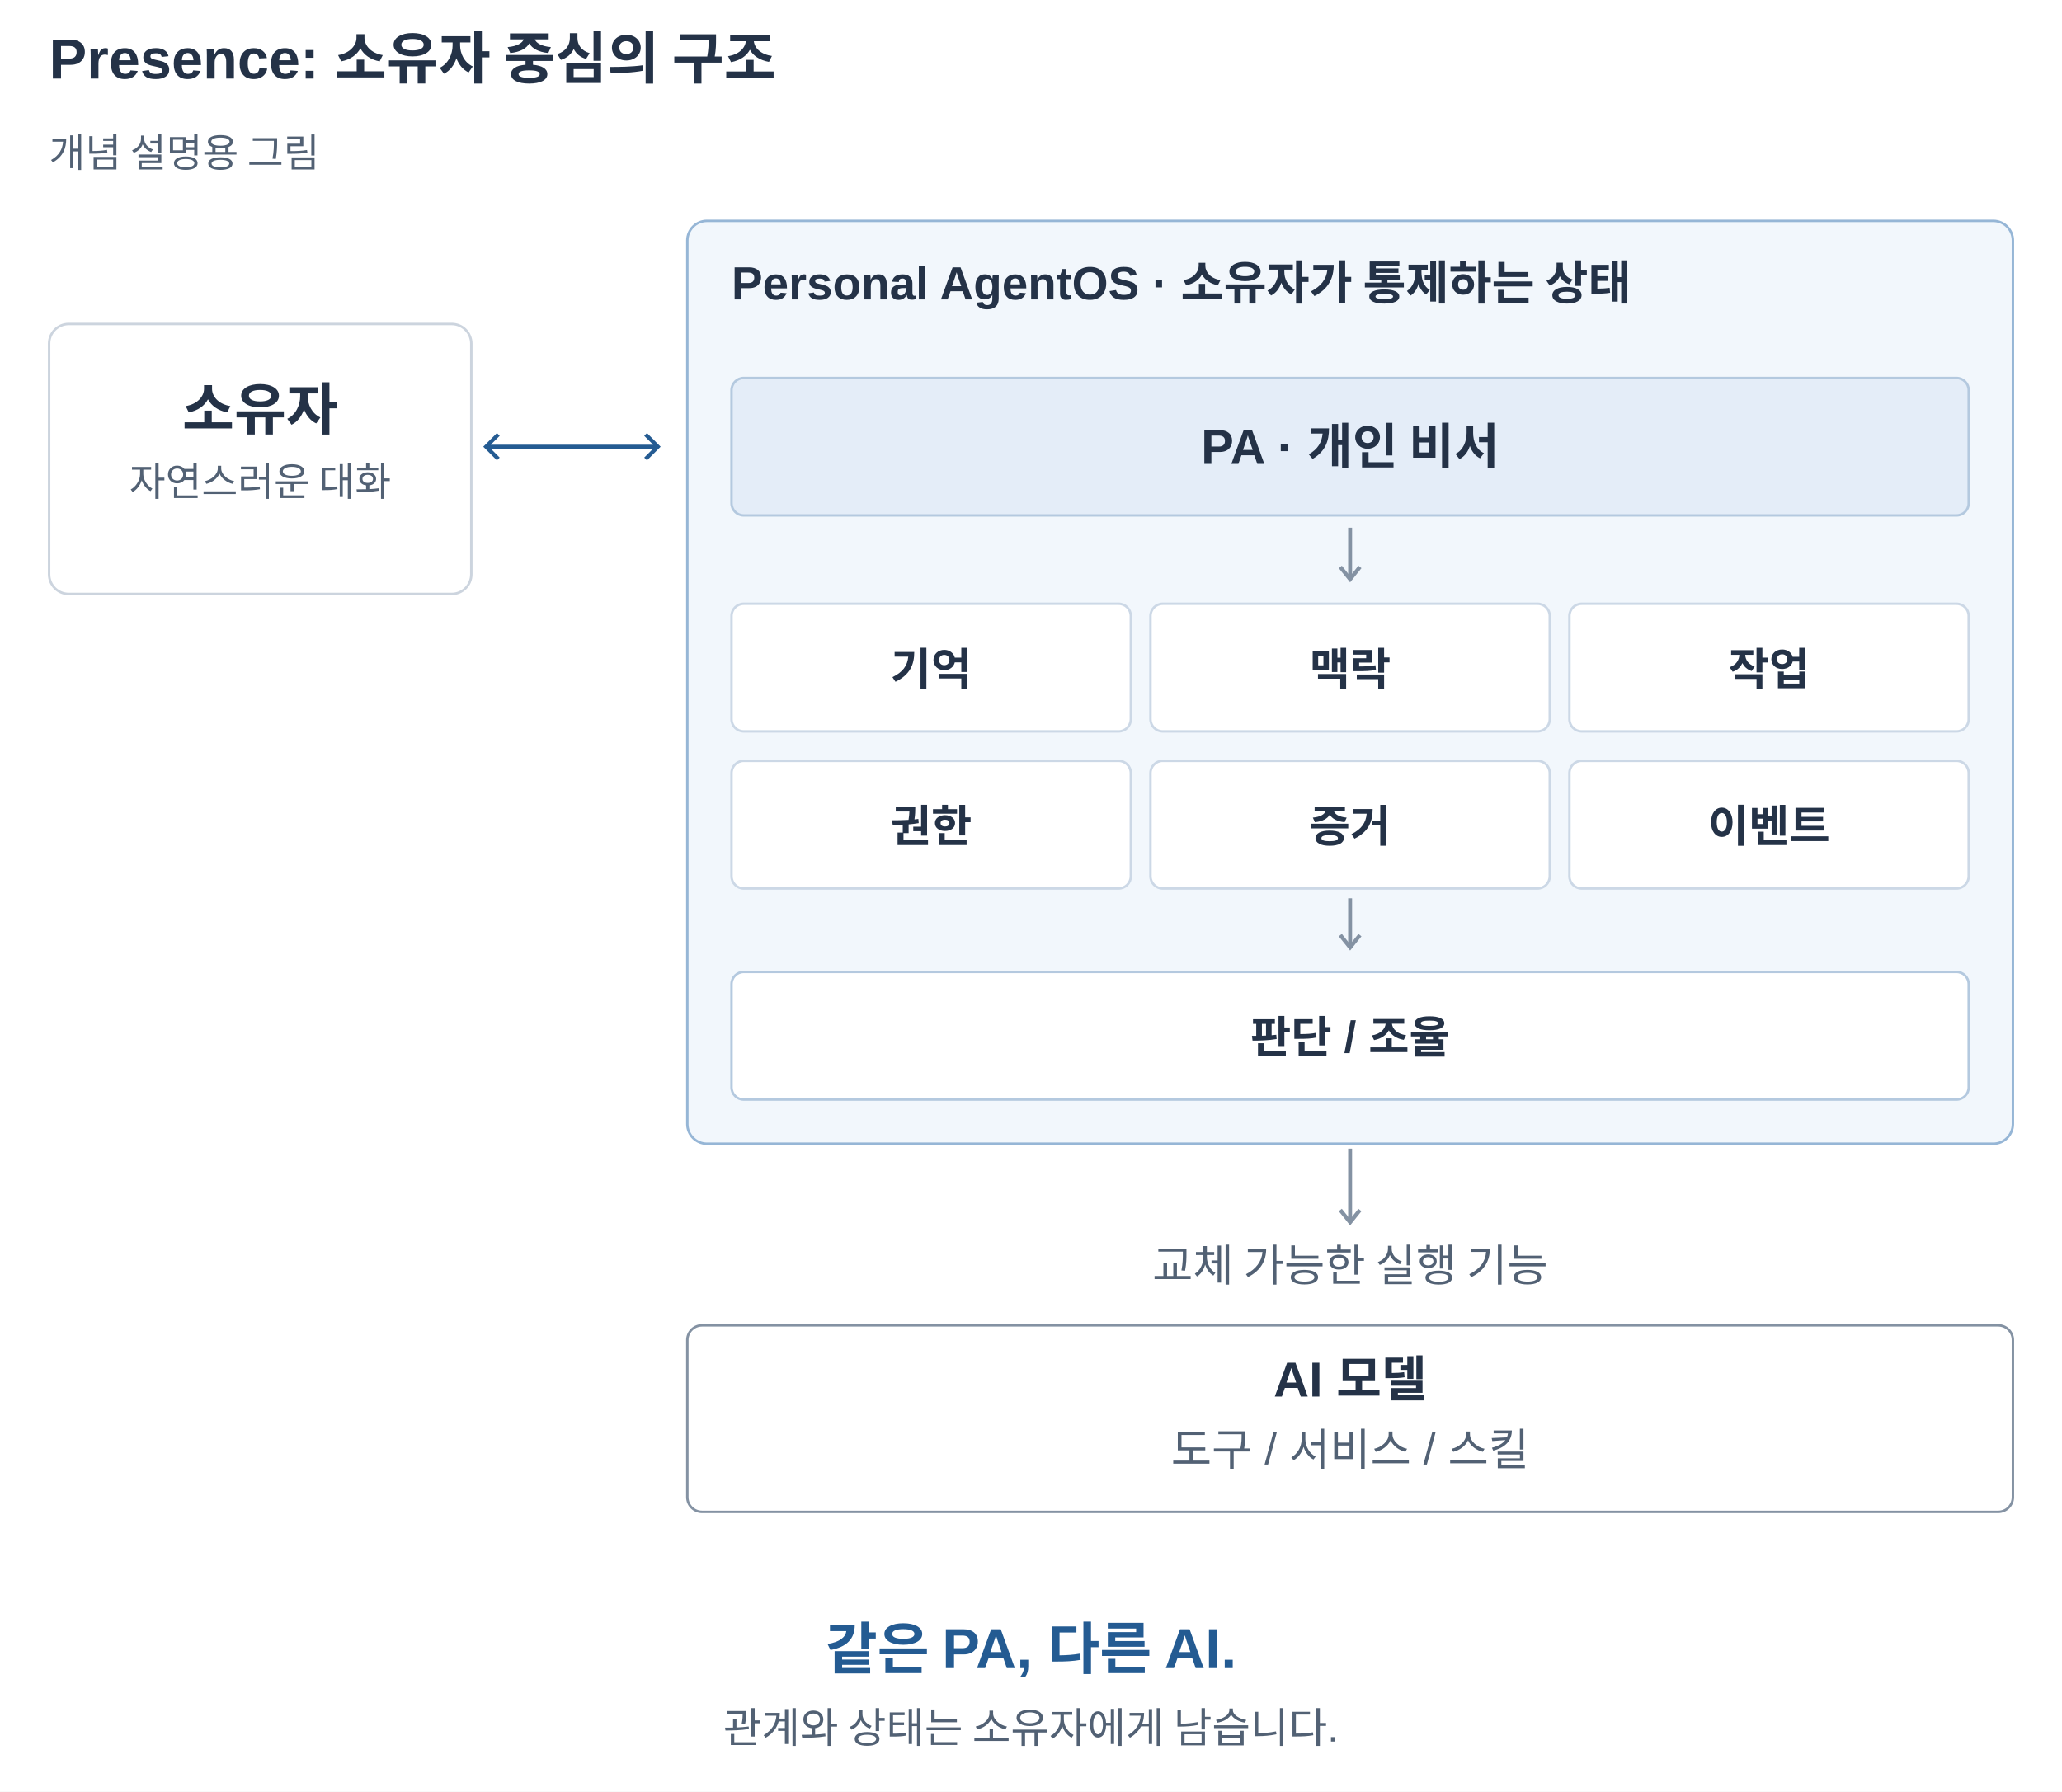
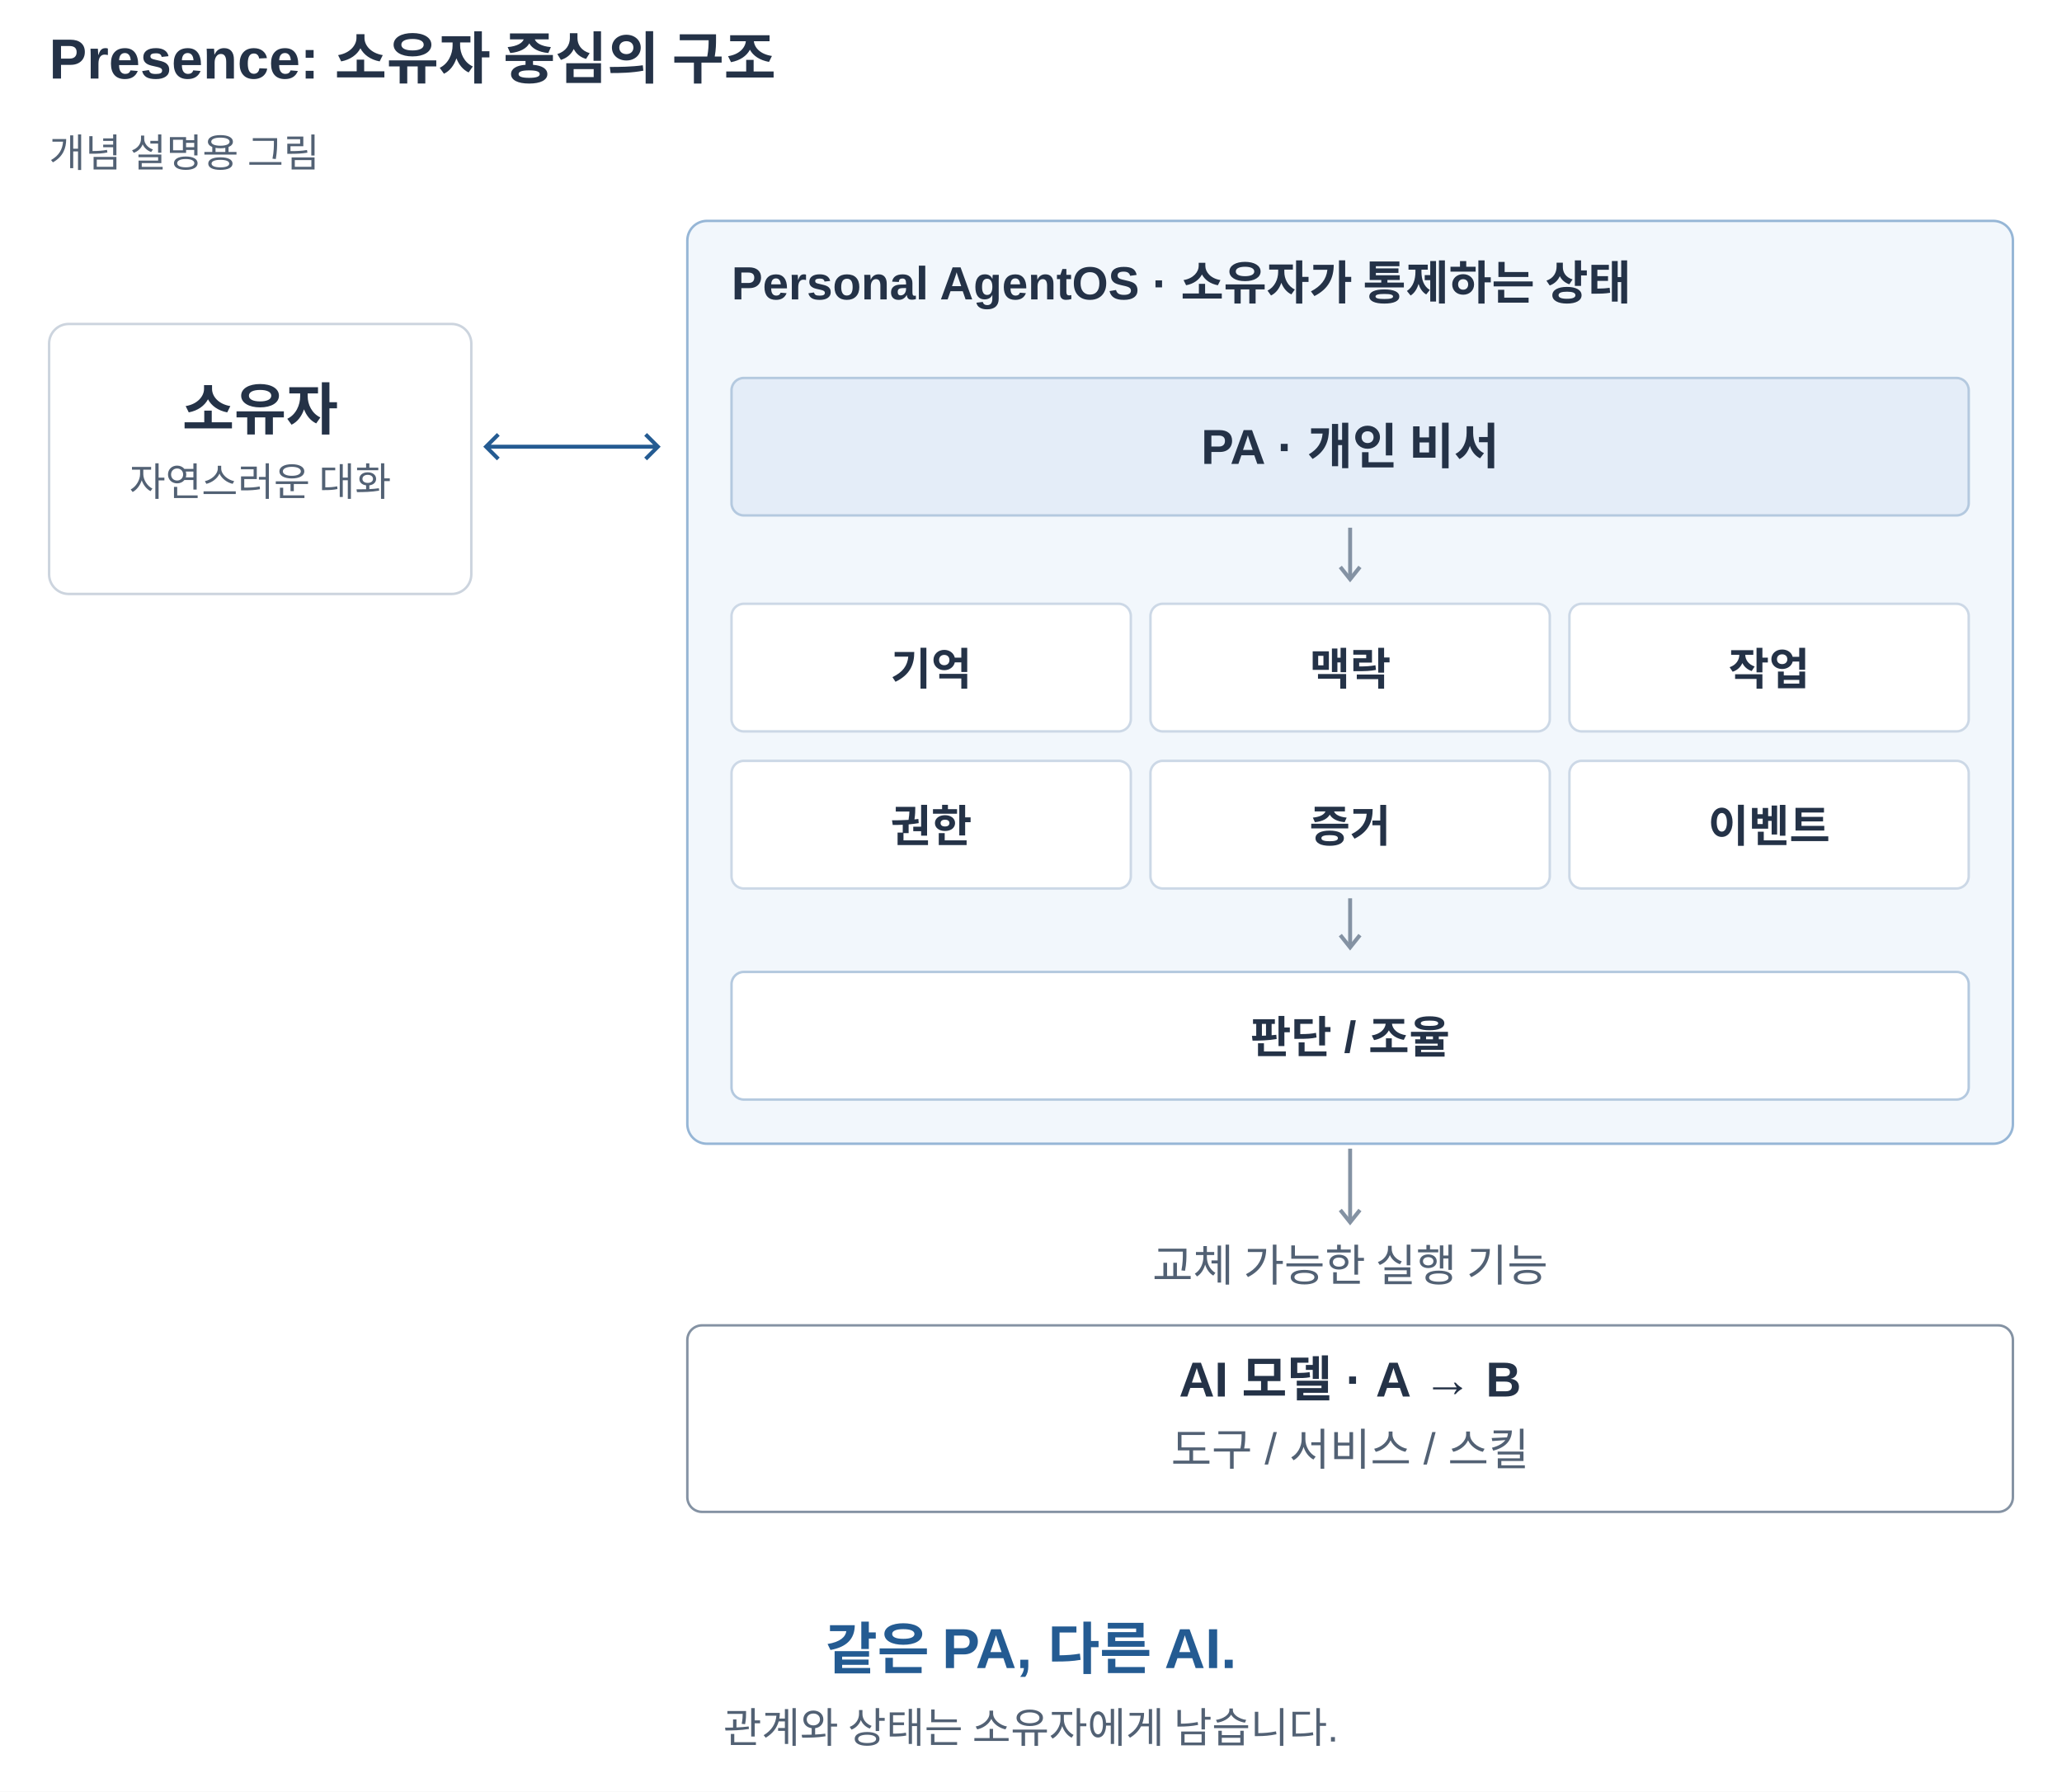
<svg xmlns="http://www.w3.org/2000/svg" width="840" height="730" viewBox="0 0 840 730" role="img" aria-labelledby="title desc">
  <style>text{font-family:Arial,"Noto Sans",sans-serif;fill:#243247} .bold{font-weight:700} .muted{fill:#526174} .blue{fill:#245b92}</style>
  <rect width="840" height="730" fill="#fff" />
  <text x="20" y="32.0" font-size="23" class="bold" text-anchor="start">Presence: 소유자 중심의 구조</text>
  <text x="20" y="68" font-size="16" class="muted" text-anchor="start">개념 설명용 그림</text>
  <rect x="20" y="132" width="172" height="110" rx="8" fill="#fff" stroke="#ccd4de" />
  <text x="106" y="175" font-size="23" class="bold" text-anchor="middle">소유자</text>
  <text x="106" y="202.0" font-size="16" class="muted" text-anchor="middle">자연스러운 대화</text>
  <path d="M198 182H268M203 177L198 182L203 187M263 177L268 182L263 187" fill="none" stroke="#245b92" stroke-width="1.6" />
  <rect x="280" y="90" width="540" height="376" rx="8" fill="#f2f7fc" stroke="#96b6d6" />
  <text x="298" y="122.0" font-size="19" class="bold" text-anchor="start">Personal AgentOS · 소유자가 통제하는 상태</text>
  <rect x="298" y="154" width="504" height="56" rx="5" fill="#e4edf8" stroke="#b4c9df" />
  <text x="550.0" y="189" font-size="20" class="bold" text-anchor="middle">PA · 개인 비서</text>
  <path d="M550.0 215 L550.0 236" fill="none" stroke="#8492a3" stroke-width="1.6" />
  <path d="M546.0 231 L550.0 236 L554.0 231" fill="none" stroke="#8492a3" stroke-width="1.6" />
  <rect x="298.0" y="246" width="162.667" height="52" rx="5" fill="#fff" stroke="#ccd8e6" />
  <text x="379.333" y="279" font-size="18" class="bold" text-anchor="middle">기억</text>
  <rect x="468.667" y="246" width="162.667" height="52" rx="5" fill="#fff" stroke="#ccd8e6" />
  <text x="550.0" y="279" font-size="18" class="bold" text-anchor="middle">맥락</text>
  <rect x="639.333" y="246" width="162.667" height="52" rx="5" fill="#fff" stroke="#ccd8e6" />
  <text x="720.667" y="279" font-size="18" class="bold" text-anchor="middle">작업</text>
  <rect x="298.0" y="310" width="162.667" height="52" rx="5" fill="#fff" stroke="#ccd8e6" />
  <text x="379.333" y="343" font-size="18" class="bold" text-anchor="middle">권한</text>
  <rect x="468.667" y="310" width="162.667" height="52" rx="5" fill="#fff" stroke="#ccd8e6" />
  <text x="550.0" y="343" font-size="18" class="bold" text-anchor="middle">증거</text>
  <rect x="639.333" y="310" width="162.667" height="52" rx="5" fill="#fff" stroke="#ccd8e6" />
  <text x="720.667" y="343" font-size="18" class="bold" text-anchor="middle">이벤트</text>
  <path d="M550.0 366 L550.0 386" fill="none" stroke="#8492a3" stroke-width="1.6" />
  <path d="M546.0 381 L550.0 386 L554.0 381" fill="none" stroke="#8492a3" stroke-width="1.6" />
  <rect x="298" y="396" width="504" height="52" rx="5" fill="#fff" stroke="#b4c9df" />
  <text x="550.0" y="429" font-size="18" class="bold" text-anchor="middle">판단 / 조율</text>
  <path d="M550.0 468 L550.0 498" fill="none" stroke="#8492a3" stroke-width="1.6" />
  <path d="M546.0 493 L550.0 498 L554.0 493" fill="none" stroke="#8492a3" stroke-width="1.6" />
  <text x="550.0" y="522" font-size="18" class="muted" text-anchor="middle">교체 가능한 실행 기능</text>
  <rect x="280" y="540" width="540" height="76" rx="6" fill="#fff" stroke="#8492a3" />
-   <text x="550.0" y="569" font-size="20" class="bold" text-anchor="middle">AI 모델</text>
+   <text x="550.0" y="569" font-size="20" class="bold" text-anchor="middle">AI 모델 · A → B</text>
  <text x="550.0" y="597" font-size="18" class="muted" text-anchor="middle">도구 / 서비스 / 스킬</text>
  <text x="420.0" y="680" font-size="23" class="blue bold" text-anchor="middle">같은 PA, 다른 AI.</text>
  <text x="420.0" y="710" font-size="17" class="muted" text-anchor="middle">관계와 상태는 소유자에게 남습니다.</text>
</svg>
